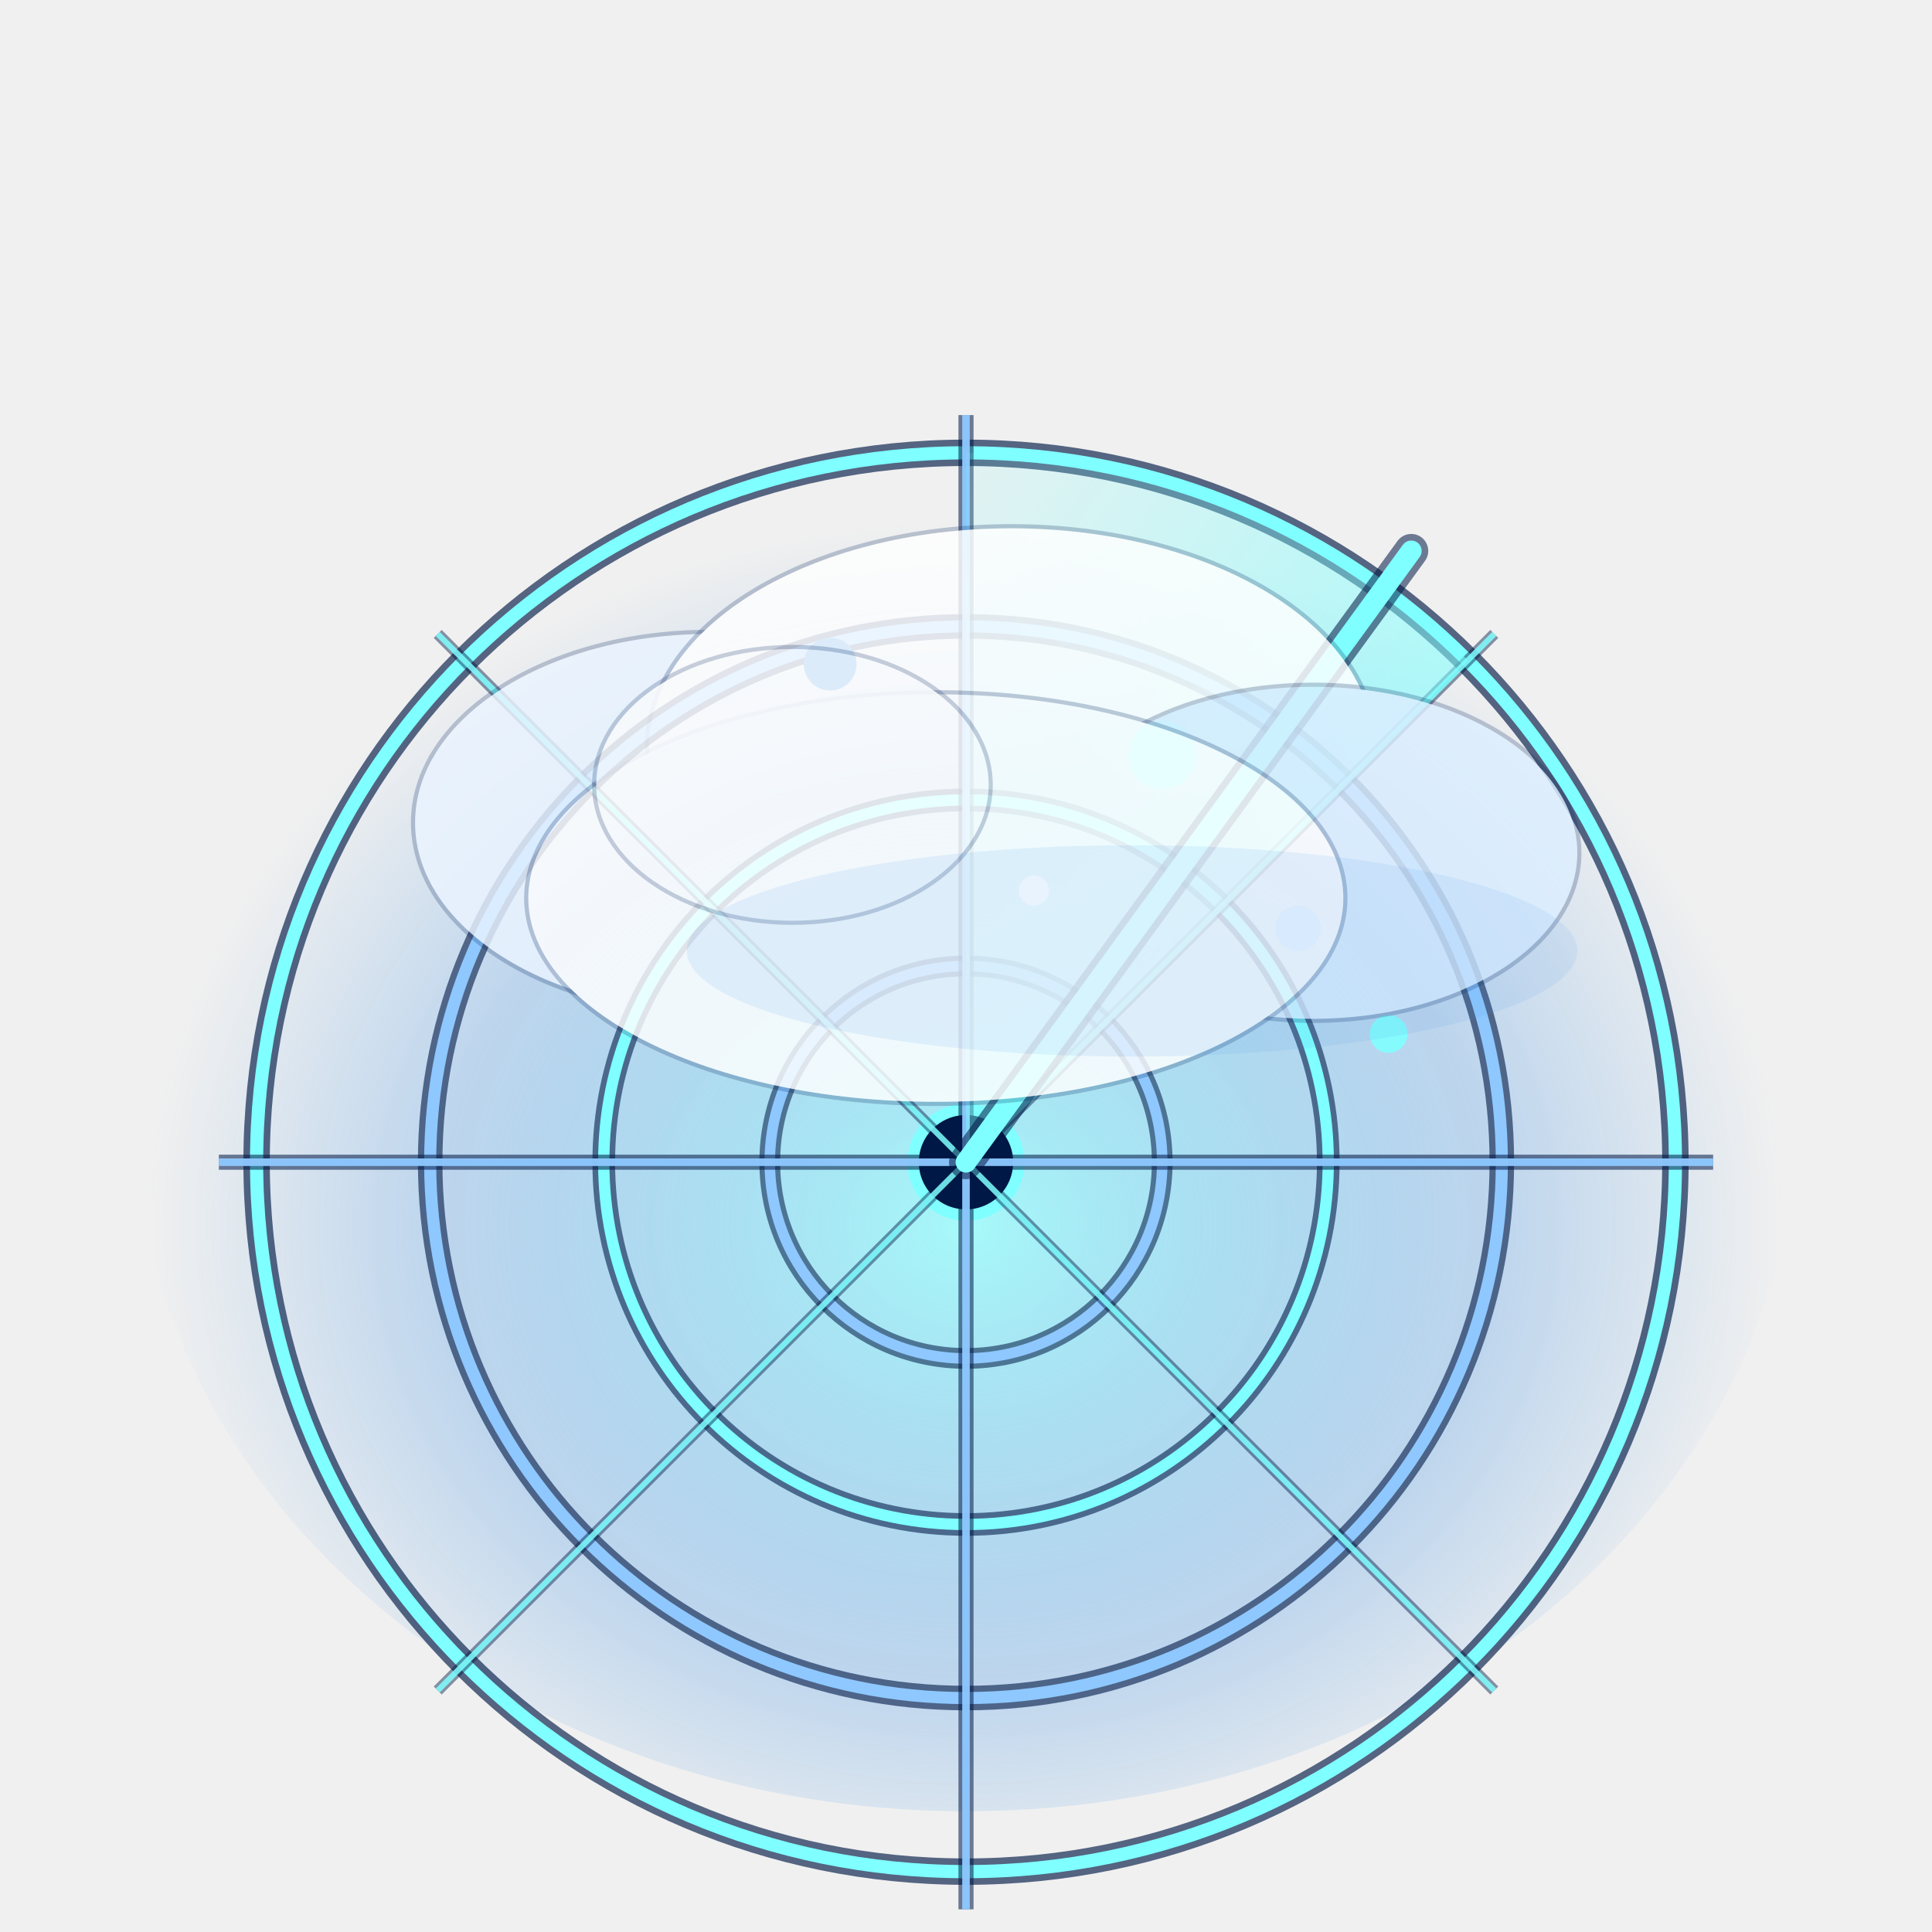
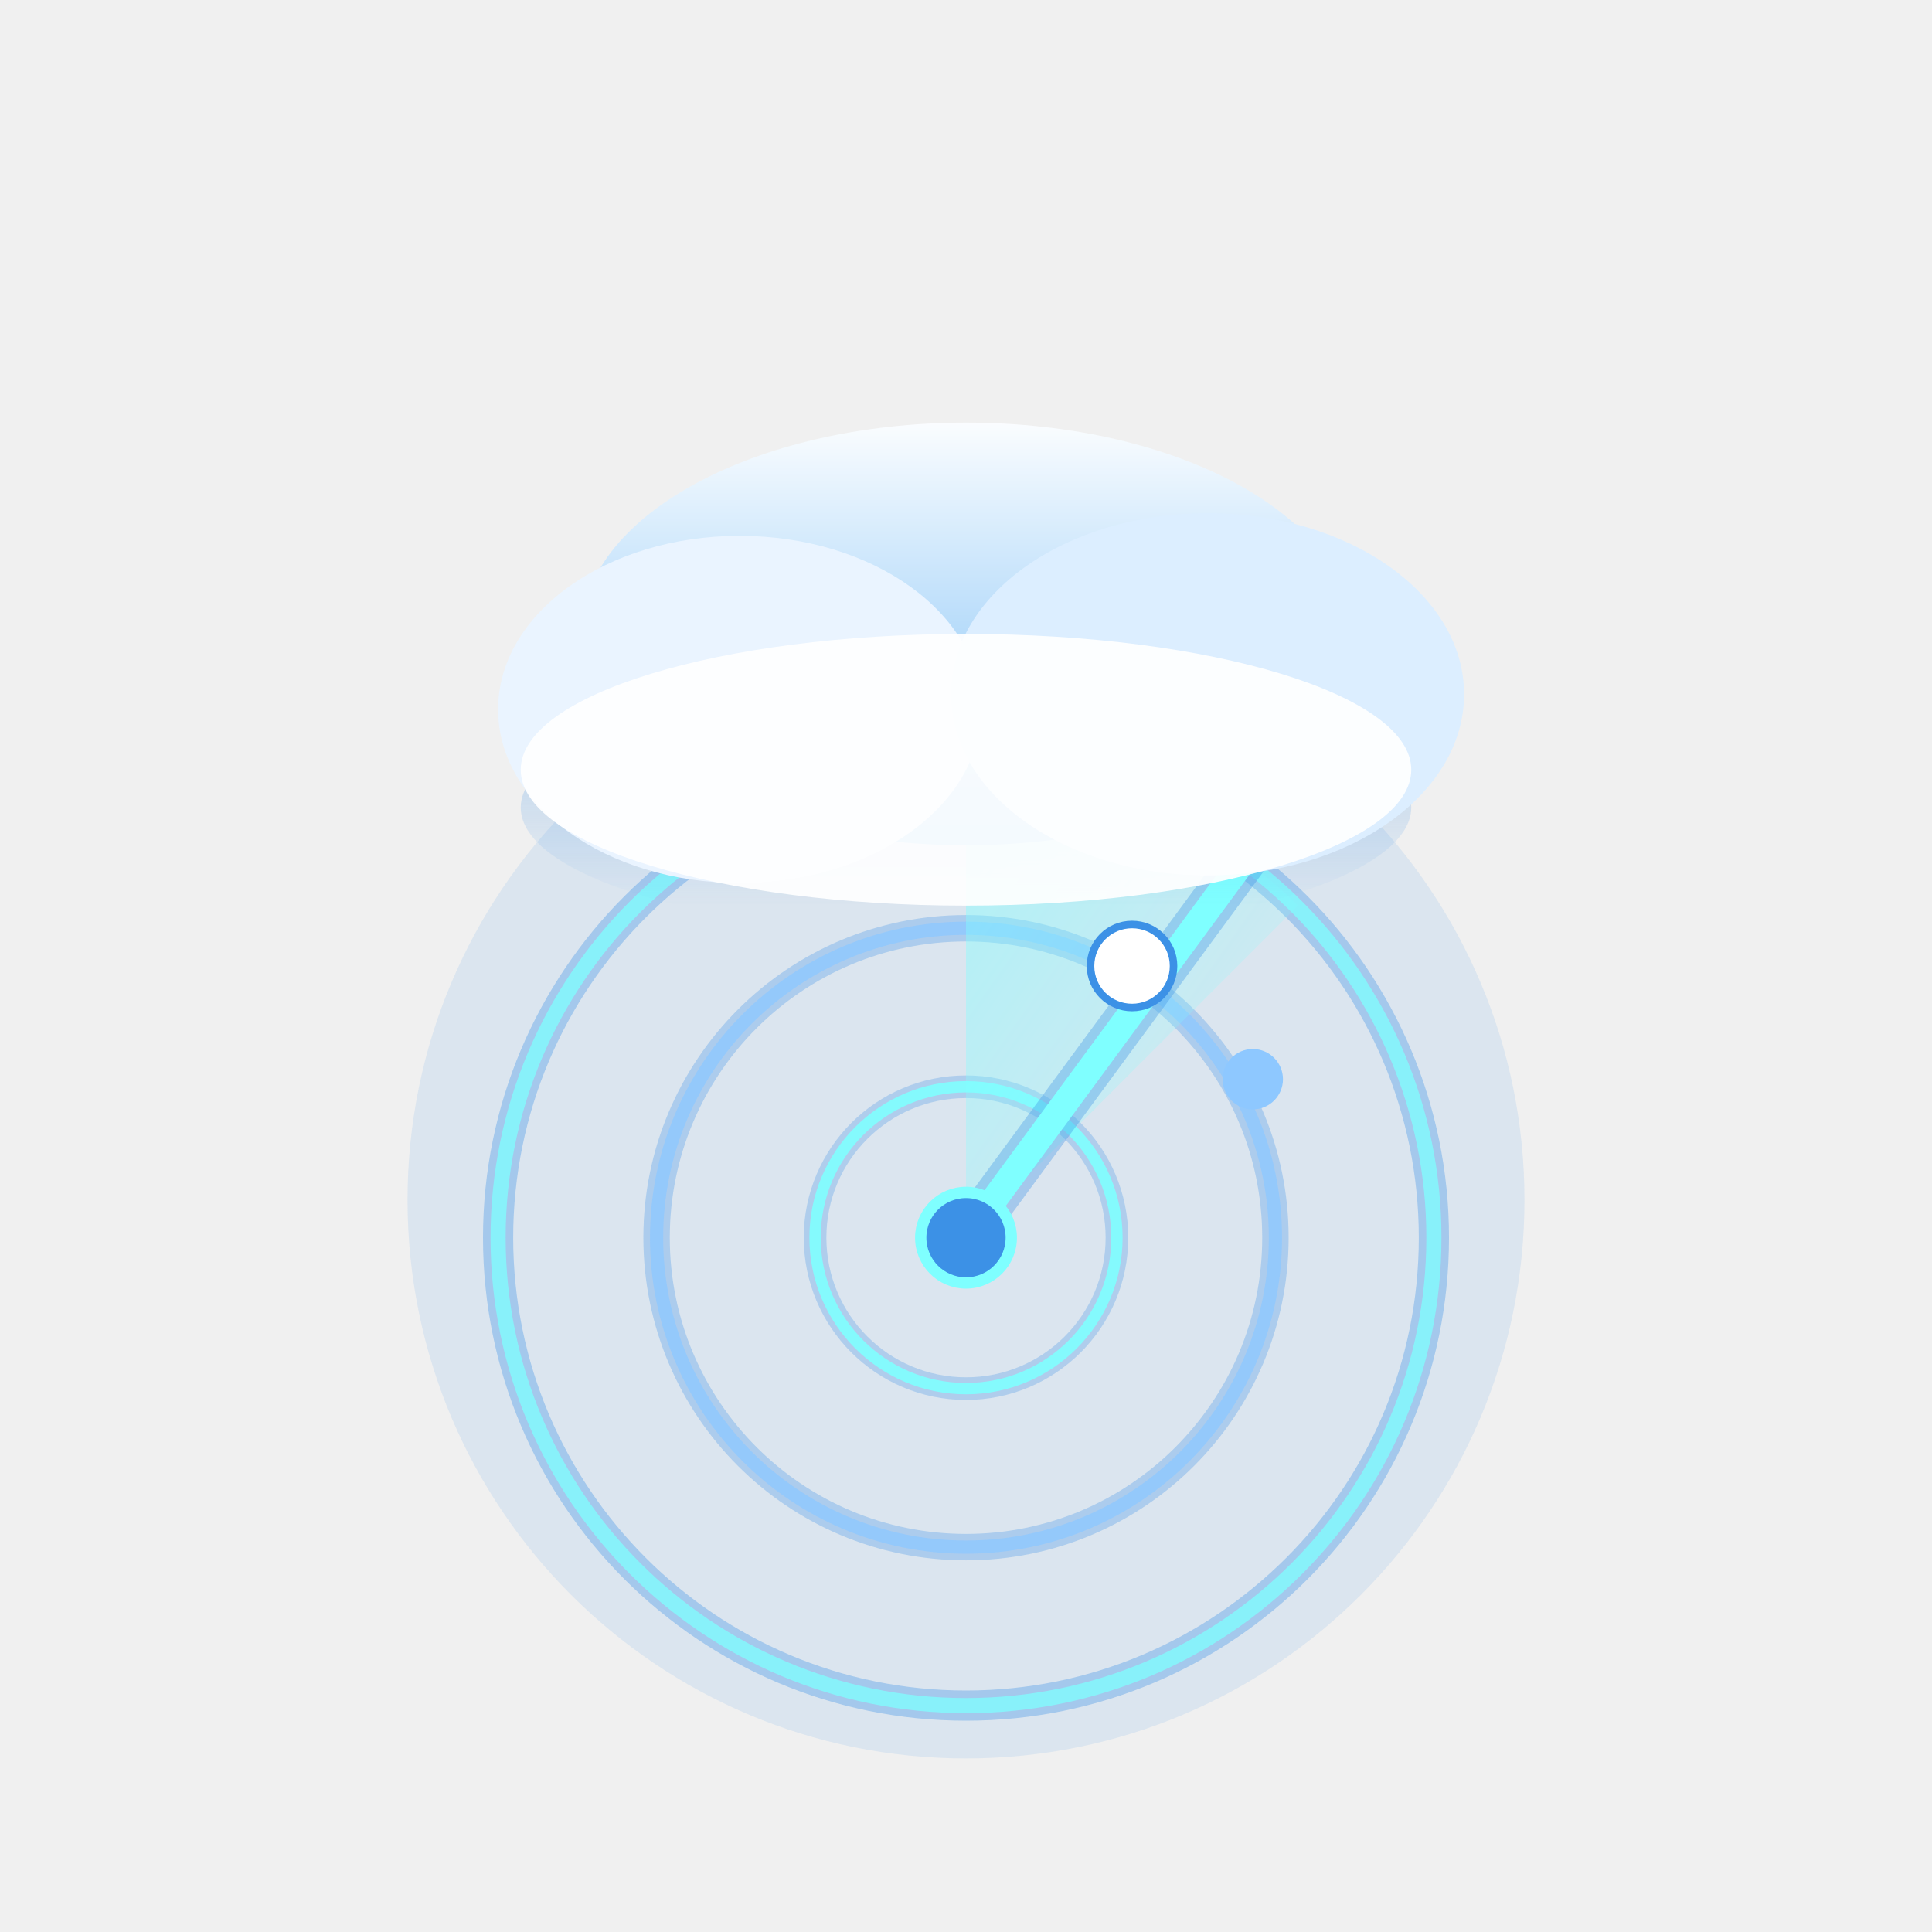
<svg xmlns="http://www.w3.org/2000/svg" viewBox="0 0 512 512" role="img" aria-label="Echo Weather">
-   <style>
-     .cloud-trace{stroke:rgba(0,34,92,.28);stroke-width:2.2px;paint-order:stroke fill}
-     @media (prefers-color-scheme:dark){.cloud-trace{stroke:rgba(255,255,255,.1);stroke-width:1.4px}}
-   </style>
  <defs>
-     <linearGradient id="beam" x1="0" y1="0" x2="1" y2="1">
-       <stop offset="0%" stop-color="#7fffff" stop-opacity="0.12" />
-       <stop offset="100%" stop-color="#7fffff" stop-opacity="0.82" />
+     <linearGradient id="sweep" x1="0" y1="0" x2="1" y2="1">
+       <stop offset="0%" stop-color="#7fffff" stop-opacity="0.5" />
+       <stop offset="100%" stop-color="#7fffff" stop-opacity="0" />
    </linearGradient>
-     <linearGradient id="cloudTop" x1="120" y1="150" x2="400" y2="300">
+     <linearGradient id="cloudFill" x1="256" y1="108" x2="256" y2="228" gradientUnits="userSpaceOnUse">
      <stop offset="0%" stop-color="#ffffff" />
-       <stop offset="55%" stop-color="#c5e4ff" />
-       <stop offset="100%" stop-color="#5aa8f0" />
+       <stop offset="100%" stop-color="#6eb8f5" />
    </linearGradient>
-     <linearGradient id="cloudSide" x1="300" y1="160" x2="420" y2="280">
-       <stop offset="0%" stop-color="#eaf4ff" />
-       <stop offset="100%" stop-color="#3c91e6" />
+     <linearGradient id="cloudShadow" x1="256" y1="188" x2="256" y2="240" gradientUnits="userSpaceOnUse">
+       <stop offset="0%" stop-color="#3c91e6" stop-opacity="0.35" />
+       <stop offset="100%" stop-color="#3c91e6" stop-opacity="0" />
    </linearGradient>
-     <radialGradient id="radarGlow" cx="50%" cy="58%" r="50%">
-       <stop offset="0%" stop-color="#7fffff" stop-opacity="0.65" />
-       <stop offset="65%" stop-color="#3c91e6" stop-opacity="0.28" />
-       <stop offset="100%" stop-color="#3c91e6" stop-opacity="0" />
-     </radialGradient>
  </defs>
-   <ellipse cx="256" cy="295" rx="220" ry="185" fill="url(#radarGlow)" />
-   <g transform="translate(256 308)">
-     <circle r="188" fill="none" stroke="#001845" stroke-width="7" opacity="0.65" />
-     <circle r="188" fill="none" stroke="#7fffff" stroke-width="3.5" />
-     <circle r="142" fill="none" stroke="#001845" stroke-width="6.5" opacity="0.6" />
-     <circle r="142" fill="none" stroke="#8ec8ff" stroke-width="3.2" />
-     <circle r="96" fill="none" stroke="#001845" stroke-width="6" opacity="0.58" />
-     <circle r="96" fill="none" stroke="#7fffff" stroke-width="3" />
-     <circle r="52" fill="none" stroke="#001845" stroke-width="5.5" opacity="0.55" />
-     <circle r="52" fill="none" stroke="#8ec8ff" stroke-width="2.8" />
-     <circle r="14" fill="#001845" stroke="#7fffff" stroke-width="3" />
-     <line x1="-198" y1="0" x2="198" y2="0" stroke="#001845" stroke-width="4" opacity="0.55" />
-     <line x1="-198" y1="0" x2="198" y2="0" stroke="#8ec8ff" stroke-width="2" opacity="0.95" />
-     <line x1="0" y1="-198" x2="0" y2="198" stroke="#001845" stroke-width="4" opacity="0.55" />
-     <line x1="0" y1="-198" x2="0" y2="198" stroke="#8ec8ff" stroke-width="2" opacity="0.95" />
-     <line x1="-140" y1="-140" x2="140" y2="140" stroke="#001845" stroke-width="3" opacity="0.45" />
-     <line x1="-140" y1="-140" x2="140" y2="140" stroke="#7fffff" stroke-width="1.5" opacity="0.85" />
-     <line x1="140" y1="-140" x2="-140" y2="140" stroke="#001845" stroke-width="3" opacity="0.45" />
-     <line x1="140" y1="-140" x2="-140" y2="140" stroke="#7fffff" stroke-width="1.5" opacity="0.85" />
-     <path d="M0 0 L0 -188 A188 188 0 0 1 133 -133 Z" fill="url(#beam)" />
-     <line x1="0" y1="0" x2="118" y2="-162" stroke="#001845" stroke-width="9" stroke-linecap="round" opacity="0.55" />
-     <line x1="0" y1="0" x2="118" y2="-162" stroke="#7fffff" stroke-width="5.5" stroke-linecap="round" />
-     <circle cx="52" cy="-108" r="9" fill="#7fffff" />
-     <circle cx="88" cy="-62" r="6" fill="#8ec8ff" />
-     <circle cx="-36" cy="-132" r="7" fill="#3c91e6" />
-     <circle cx="112" cy="-34" r="5" fill="#7fffff" opacity="0.9" />
-     <circle cx="18" cy="-72" r="4" fill="#ffffff" opacity="0.8" />
+   <circle cx="256" cy="318" r="148" fill="#3c91e6" opacity="0.12" />
+   <g transform="translate(256 328)" fill="none" stroke-linecap="round">
+     <circle r="124" stroke="#3c91e6" stroke-width="8" opacity="0.35" />
+     <circle r="124" stroke="#7fffff" stroke-width="4" opacity="0.75" />
+     <circle r="82" stroke="#3c91e6" stroke-width="7" opacity="0.3" />
+     <circle r="82" stroke="#8ec8ff" stroke-width="3.5" opacity="0.8" />
+     <circle r="40" stroke="#3c91e6" stroke-width="6" opacity="0.28" />
+     <circle r="40" stroke="#7fffff" stroke-width="3" opacity="0.9" />
+     <path d="M0 0 L0 -124 A124 124 0 0 1 88 -88 Z" fill="url(#sweep)" />
+     <line x1="0" y1="0" x2="78" y2="-106" stroke="#3c91e6" stroke-width="12" stroke-linecap="round" opacity="0.35" />
+     <line x1="0" y1="0" x2="78" y2="-106" stroke="#7fffff" stroke-width="7" stroke-linecap="round" />
+     <circle r="12" fill="#3c91e6" stroke="#7fffff" stroke-width="3" />
+     <circle cx="44" cy="-72" r="11" fill="#ffffff" stroke="#3c91e6" stroke-width="2" />
+     <circle cx="76" cy="-42" r="8" fill="#8ec8ff" />
  </g>
-   <g opacity="0.82">
-     <ellipse class="cloud-trace" cx="188" cy="218" rx="78" ry="50" fill="url(#cloudSide)" />
-     <ellipse class="cloud-trace" cx="268" cy="198" rx="96" ry="58" fill="url(#cloudTop)" />
-     <ellipse class="cloud-trace" cx="348" cy="226" rx="70" ry="44" fill="#dceeff" />
-     <ellipse class="cloud-trace" cx="248" cy="238" rx="108" ry="54" fill="#ffffff" />
-     <ellipse class="cloud-trace" cx="210" cy="208" rx="52" ry="36" fill="#ffffff" opacity="0.9" />
-     <ellipse cx="300" cy="252" rx="118" ry="28" fill="#3c91e6" opacity="0.12" />
-   </g>
+   <ellipse cx="256" cy="214" rx="118" ry="34" fill="url(#cloudShadow)" />
+   <ellipse cx="256" cy="168" rx="102" ry="56" fill="url(#cloudFill)" />
+   <ellipse cx="196" cy="188" rx="64" ry="46" fill="#eaf4ff" />
+   <ellipse cx="320" cy="184" rx="68" ry="48" fill="#dceeff" />
+   <ellipse cx="256" cy="204" rx="118" ry="36" fill="#ffffff" opacity="0.92" />
</svg>
